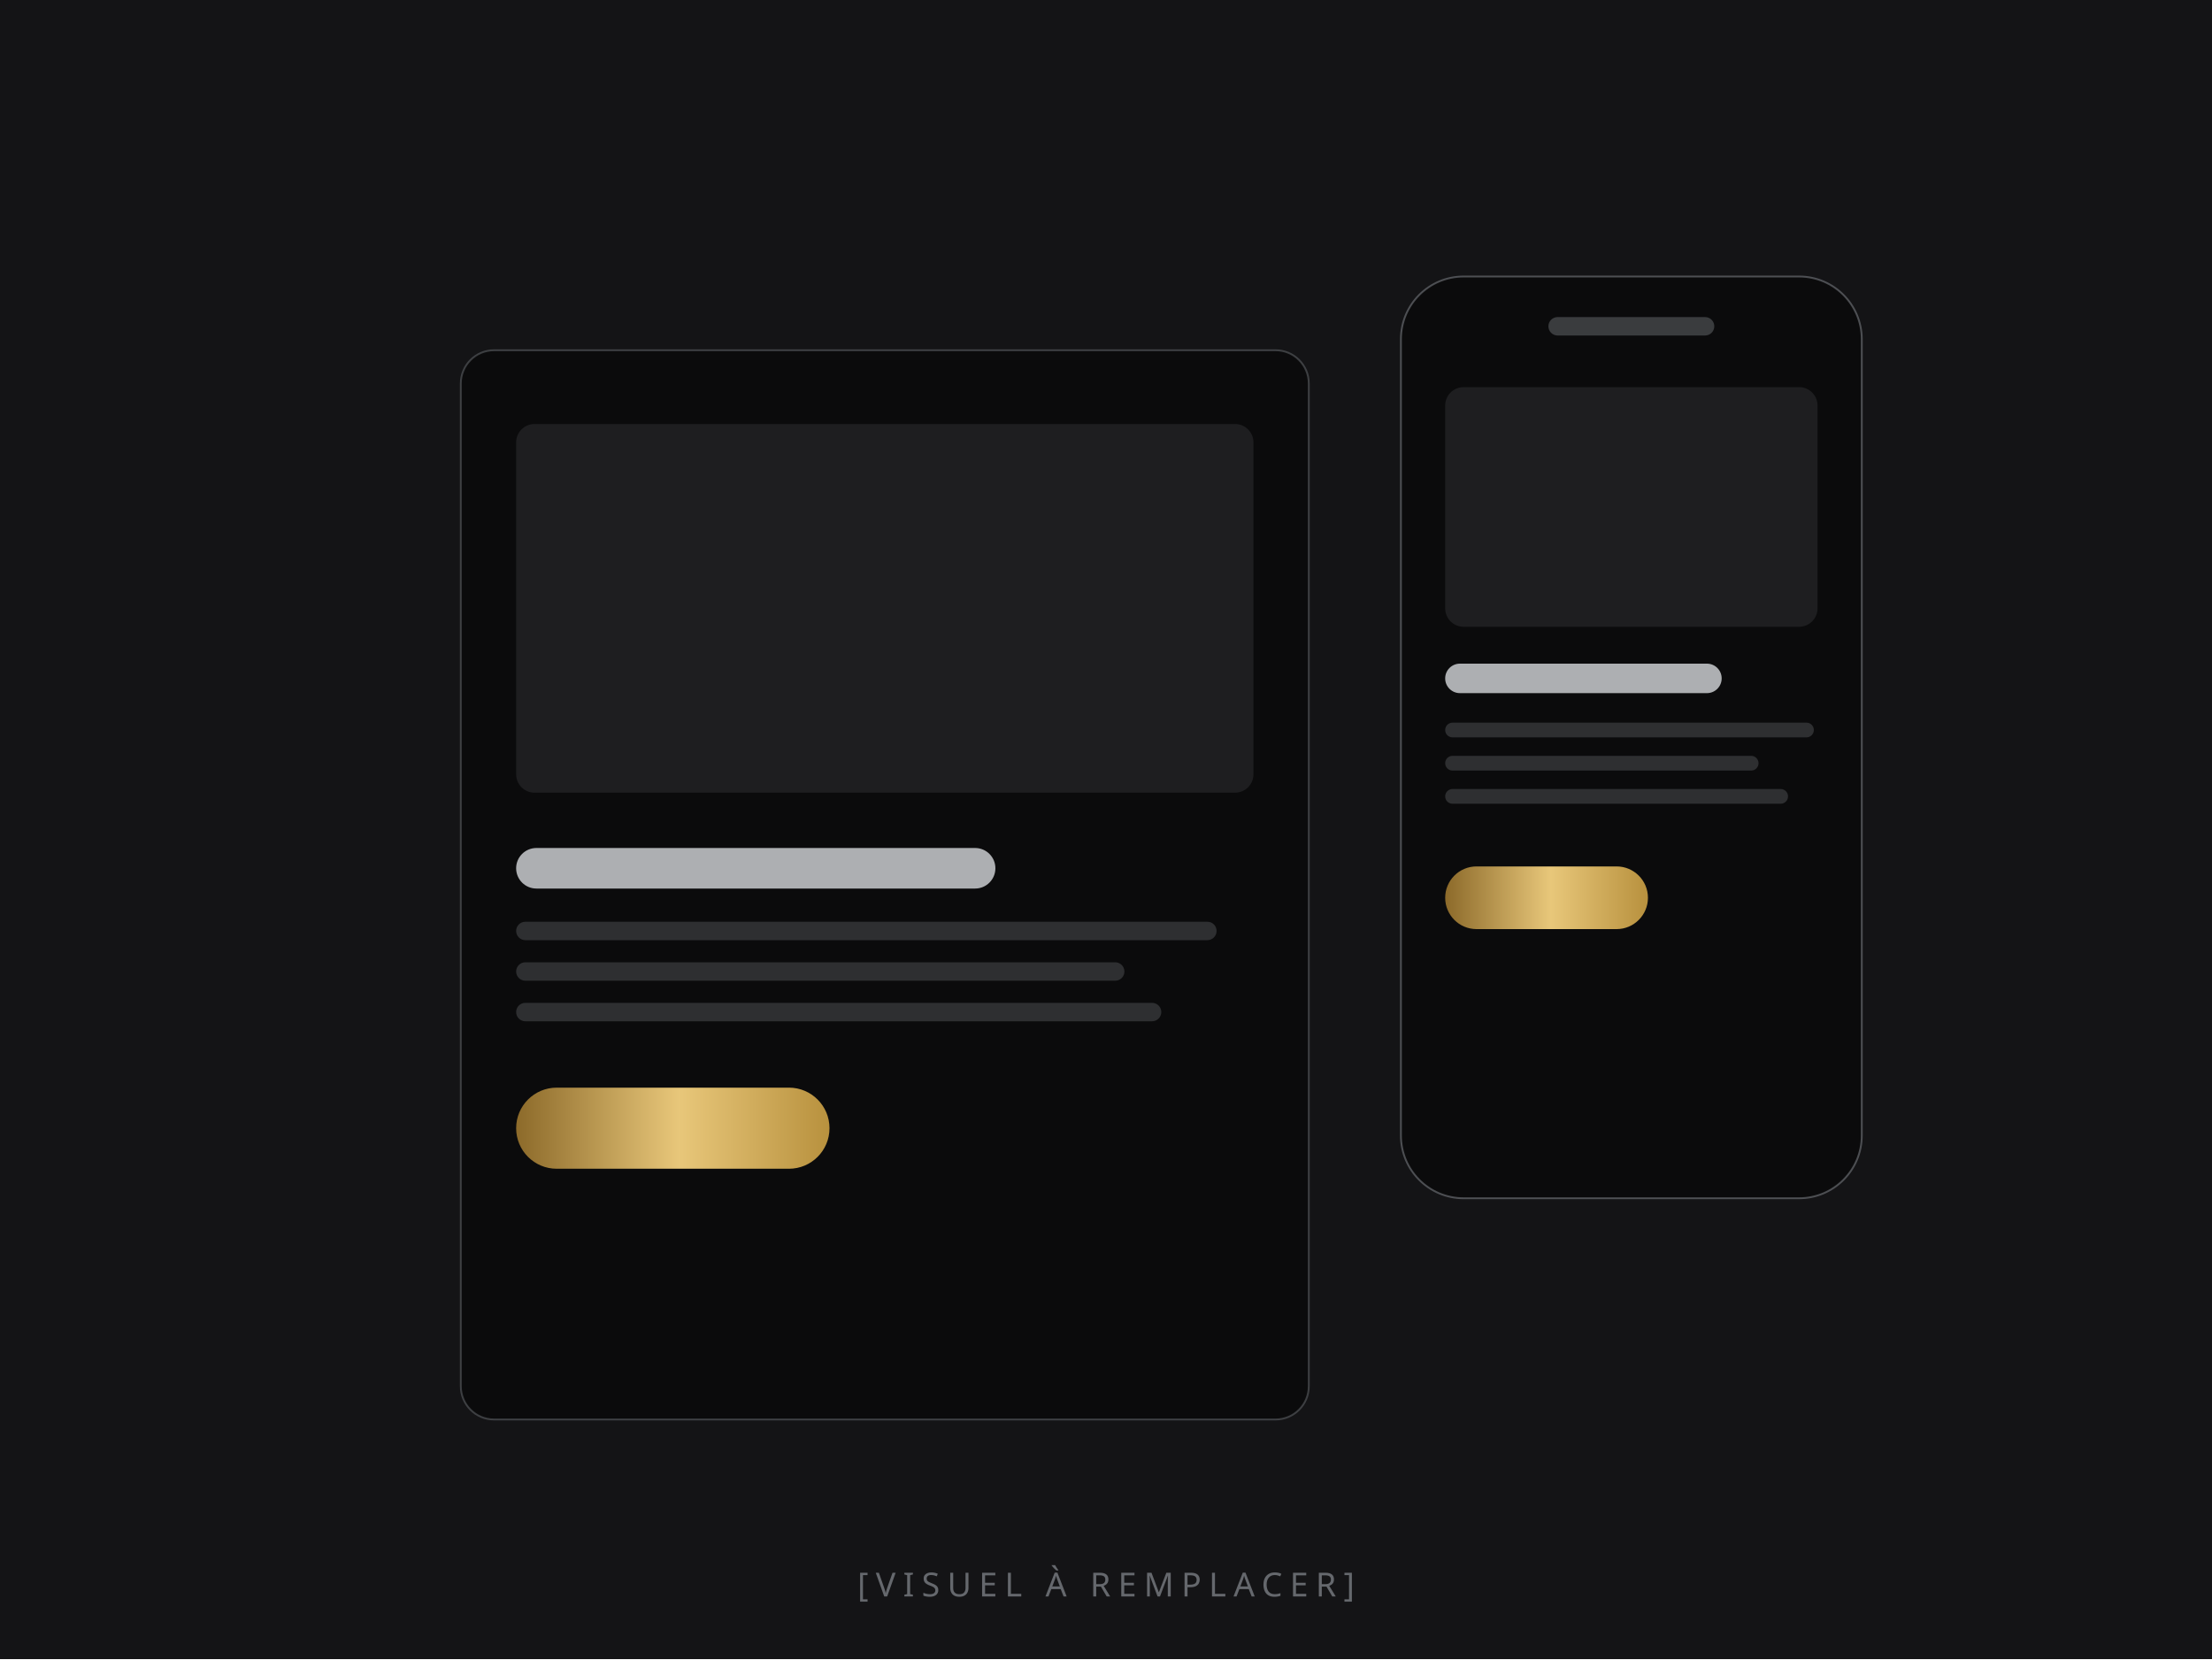
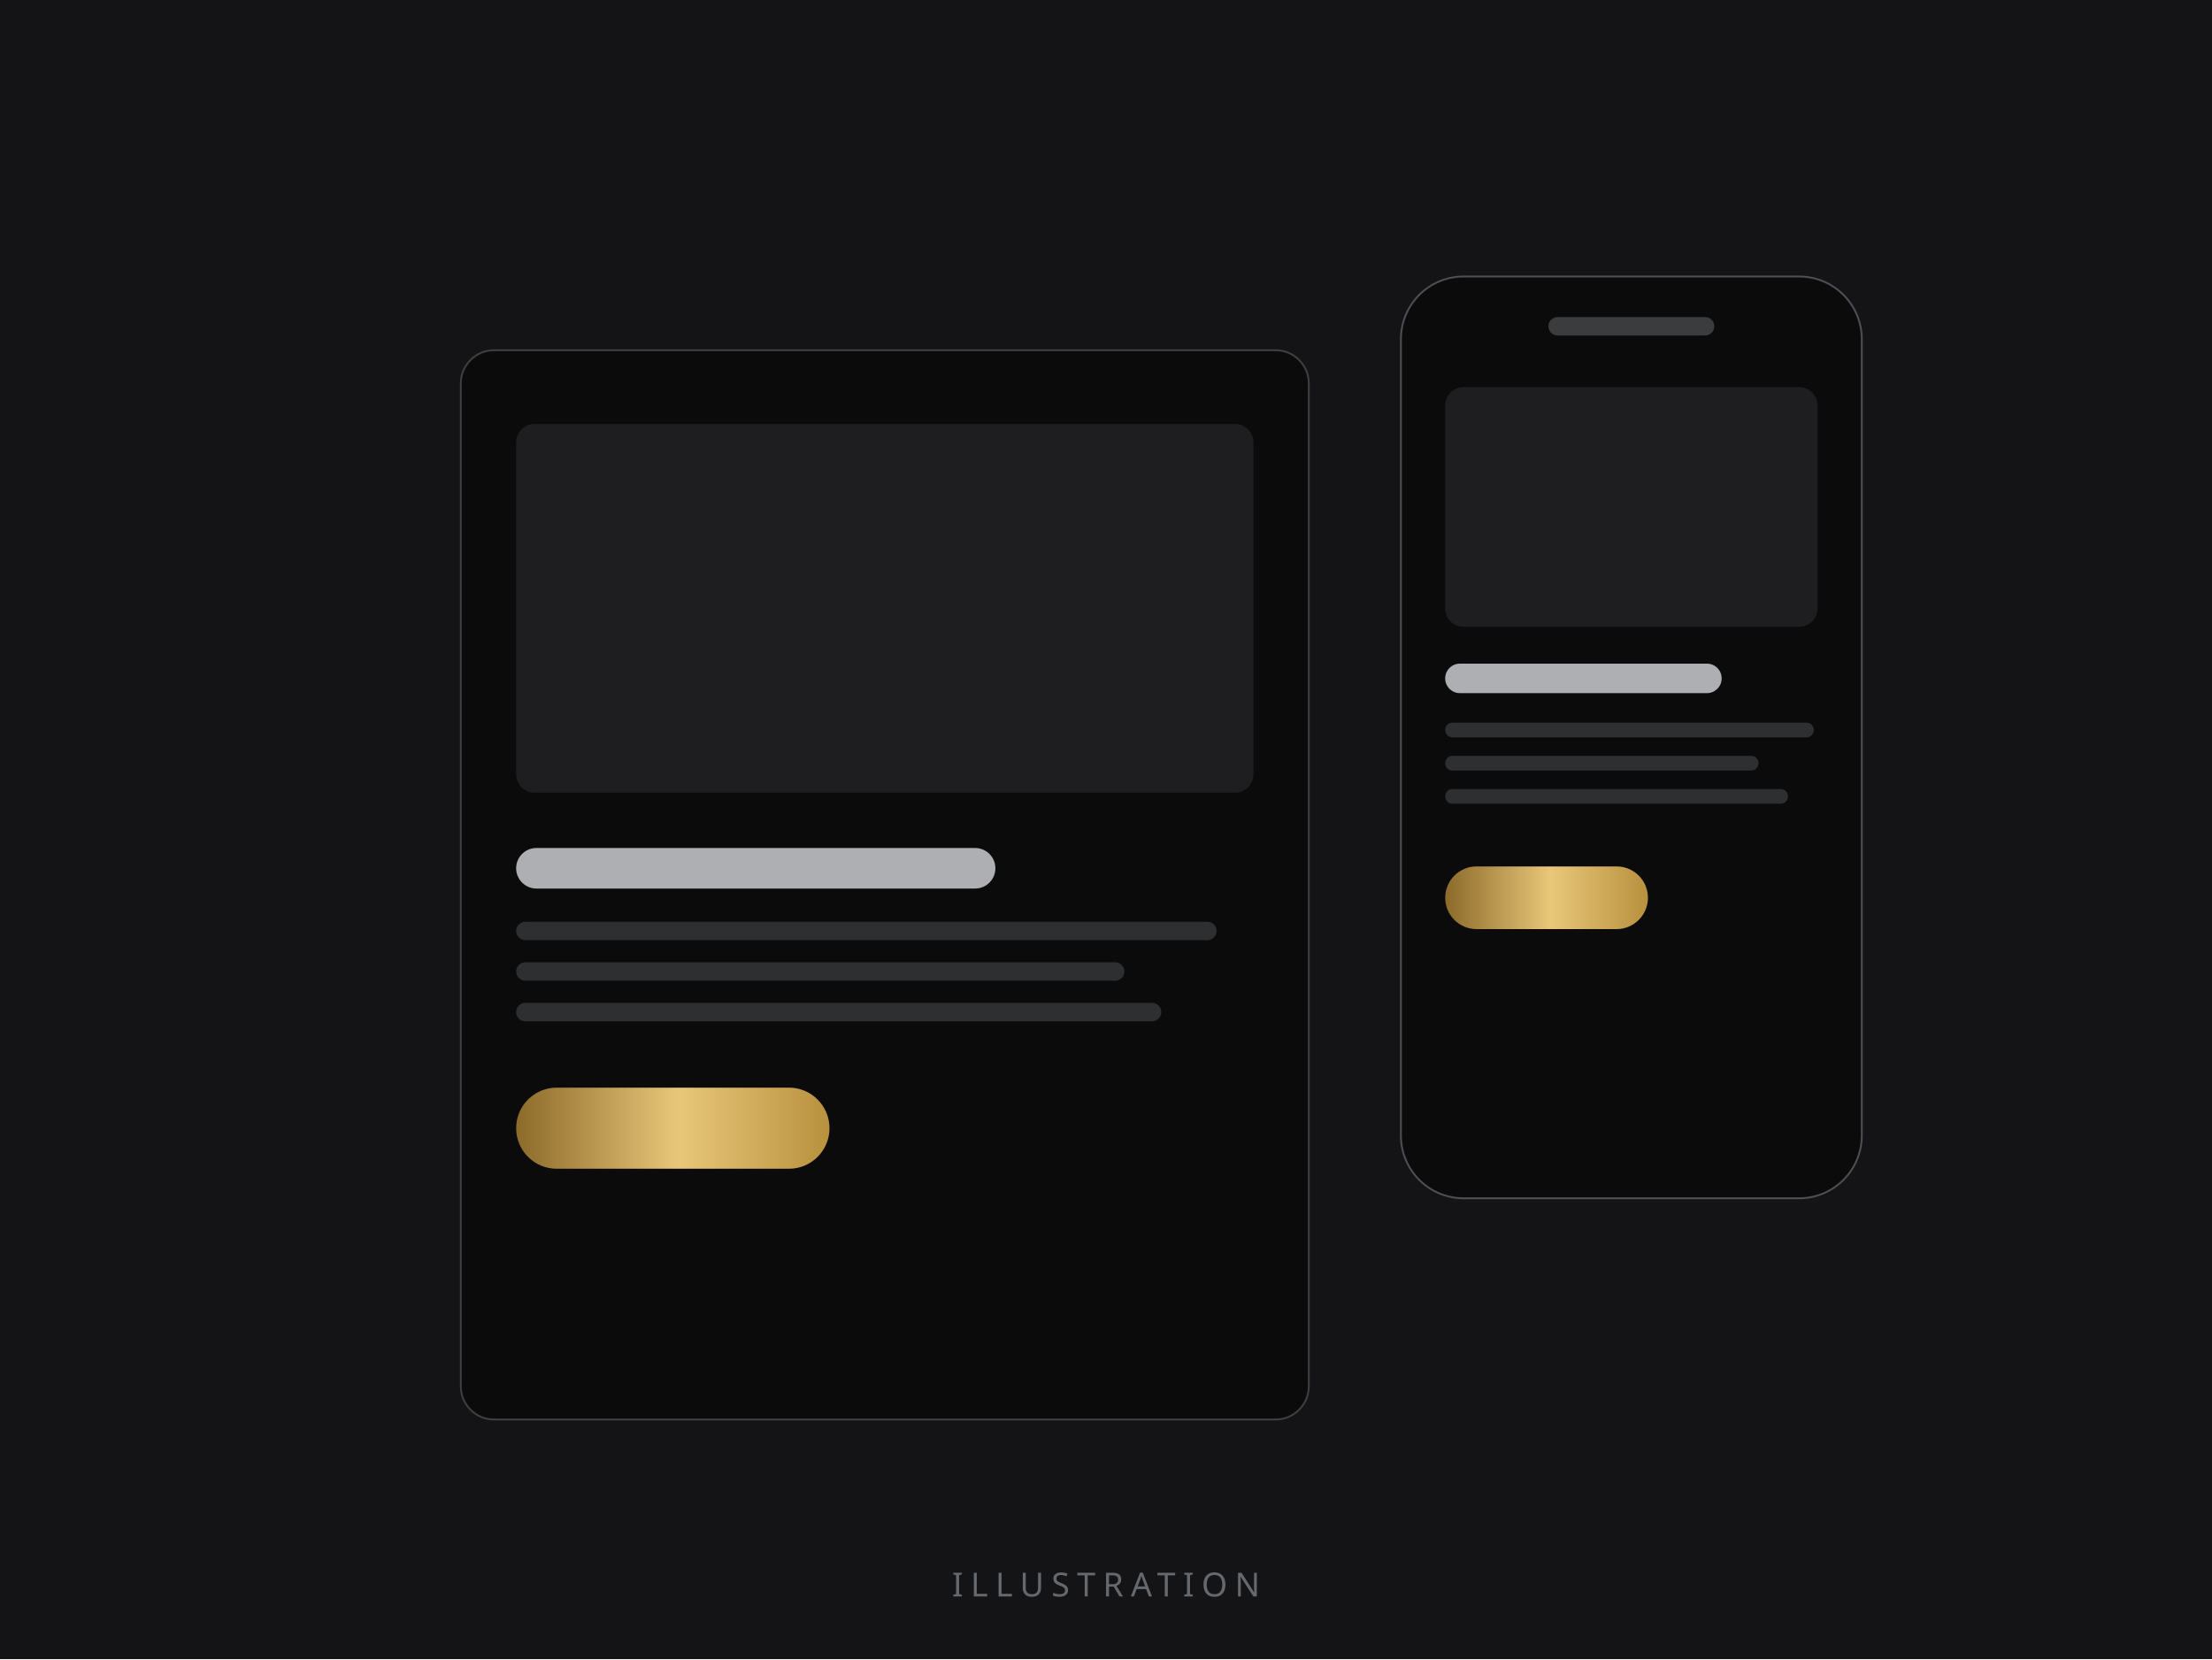
<svg xmlns="http://www.w3.org/2000/svg" viewBox="0 0 1200 900" width="1200" height="900">
  <defs>
    <linearGradient id="g" x1="0" y1="0" x2="1" y2="0">
      <stop offset="0" stop-color="#8C6A2A" />
      <stop offset=".52" stop-color="#E8C77A" />
      <stop offset="1" stop-color="#B8913E" />
    </linearGradient>
  </defs>
  <rect width="1200" height="900" fill="#141416" />
  <rect x="250" y="190" width="460" height="580" rx="18" fill="#0B0B0C" stroke="#A8ADB4" stroke-opacity=".3" />
  <rect x="280" y="230" width="400" height="200" rx="10" fill="#A8ADB4" opacity=".12" />
  <rect x="280" y="460" width="260" height="22" rx="11" fill="#E3E6EA" opacity=".75" />
  <g fill="#A8ADB4">
    <rect x="280" y="500" width="380" height="10" rx="5" opacity=".22" />
    <rect x="280" y="522" width="330" height="10" rx="5" opacity=".22" />
    <rect x="280" y="544" width="350" height="10" rx="5" opacity=".22" />
  </g>
  <rect x="280" y="590" width="170" height="44" rx="22" fill="url(#g)" />
  <rect x="760" y="150" width="250" height="500" rx="34" fill="#0B0B0C" stroke="#A8ADB4" stroke-opacity=".4" />
  <rect x="840" y="172" width="90" height="10" rx="5" fill="#A8ADB4" opacity=".3" />
  <rect x="784" y="210" width="202" height="130" rx="10" fill="#A8ADB4" opacity=".12" />
  <rect x="784" y="360" width="150" height="16" rx="8" fill="#E3E6EA" opacity=".75" />
  <g fill="#A8ADB4">
    <rect x="784" y="392" width="200" height="8" rx="4" opacity=".22" />
    <rect x="784" y="410" width="170" height="8" rx="4" opacity=".22" />
    <rect x="784" y="428" width="186" height="8" rx="4" opacity=".22" />
  </g>
  <rect x="784" y="470" width="110" height="34" rx="17" fill="url(#g)" />
-   <text x="600" y="866" text-anchor="middle" font-family="system-ui, sans-serif" font-size="18" letter-spacing="4" fill="#A8ADB4" opacity=".55">[VISUEL À REMPLACER]</text>
+   <text x="600" y="866" text-anchor="middle" font-family="system-ui, sans-serif" font-size="18" letter-spacing="4" fill="#A8ADB4" opacity=".55">ILLUSTRATION</text>
</svg>
